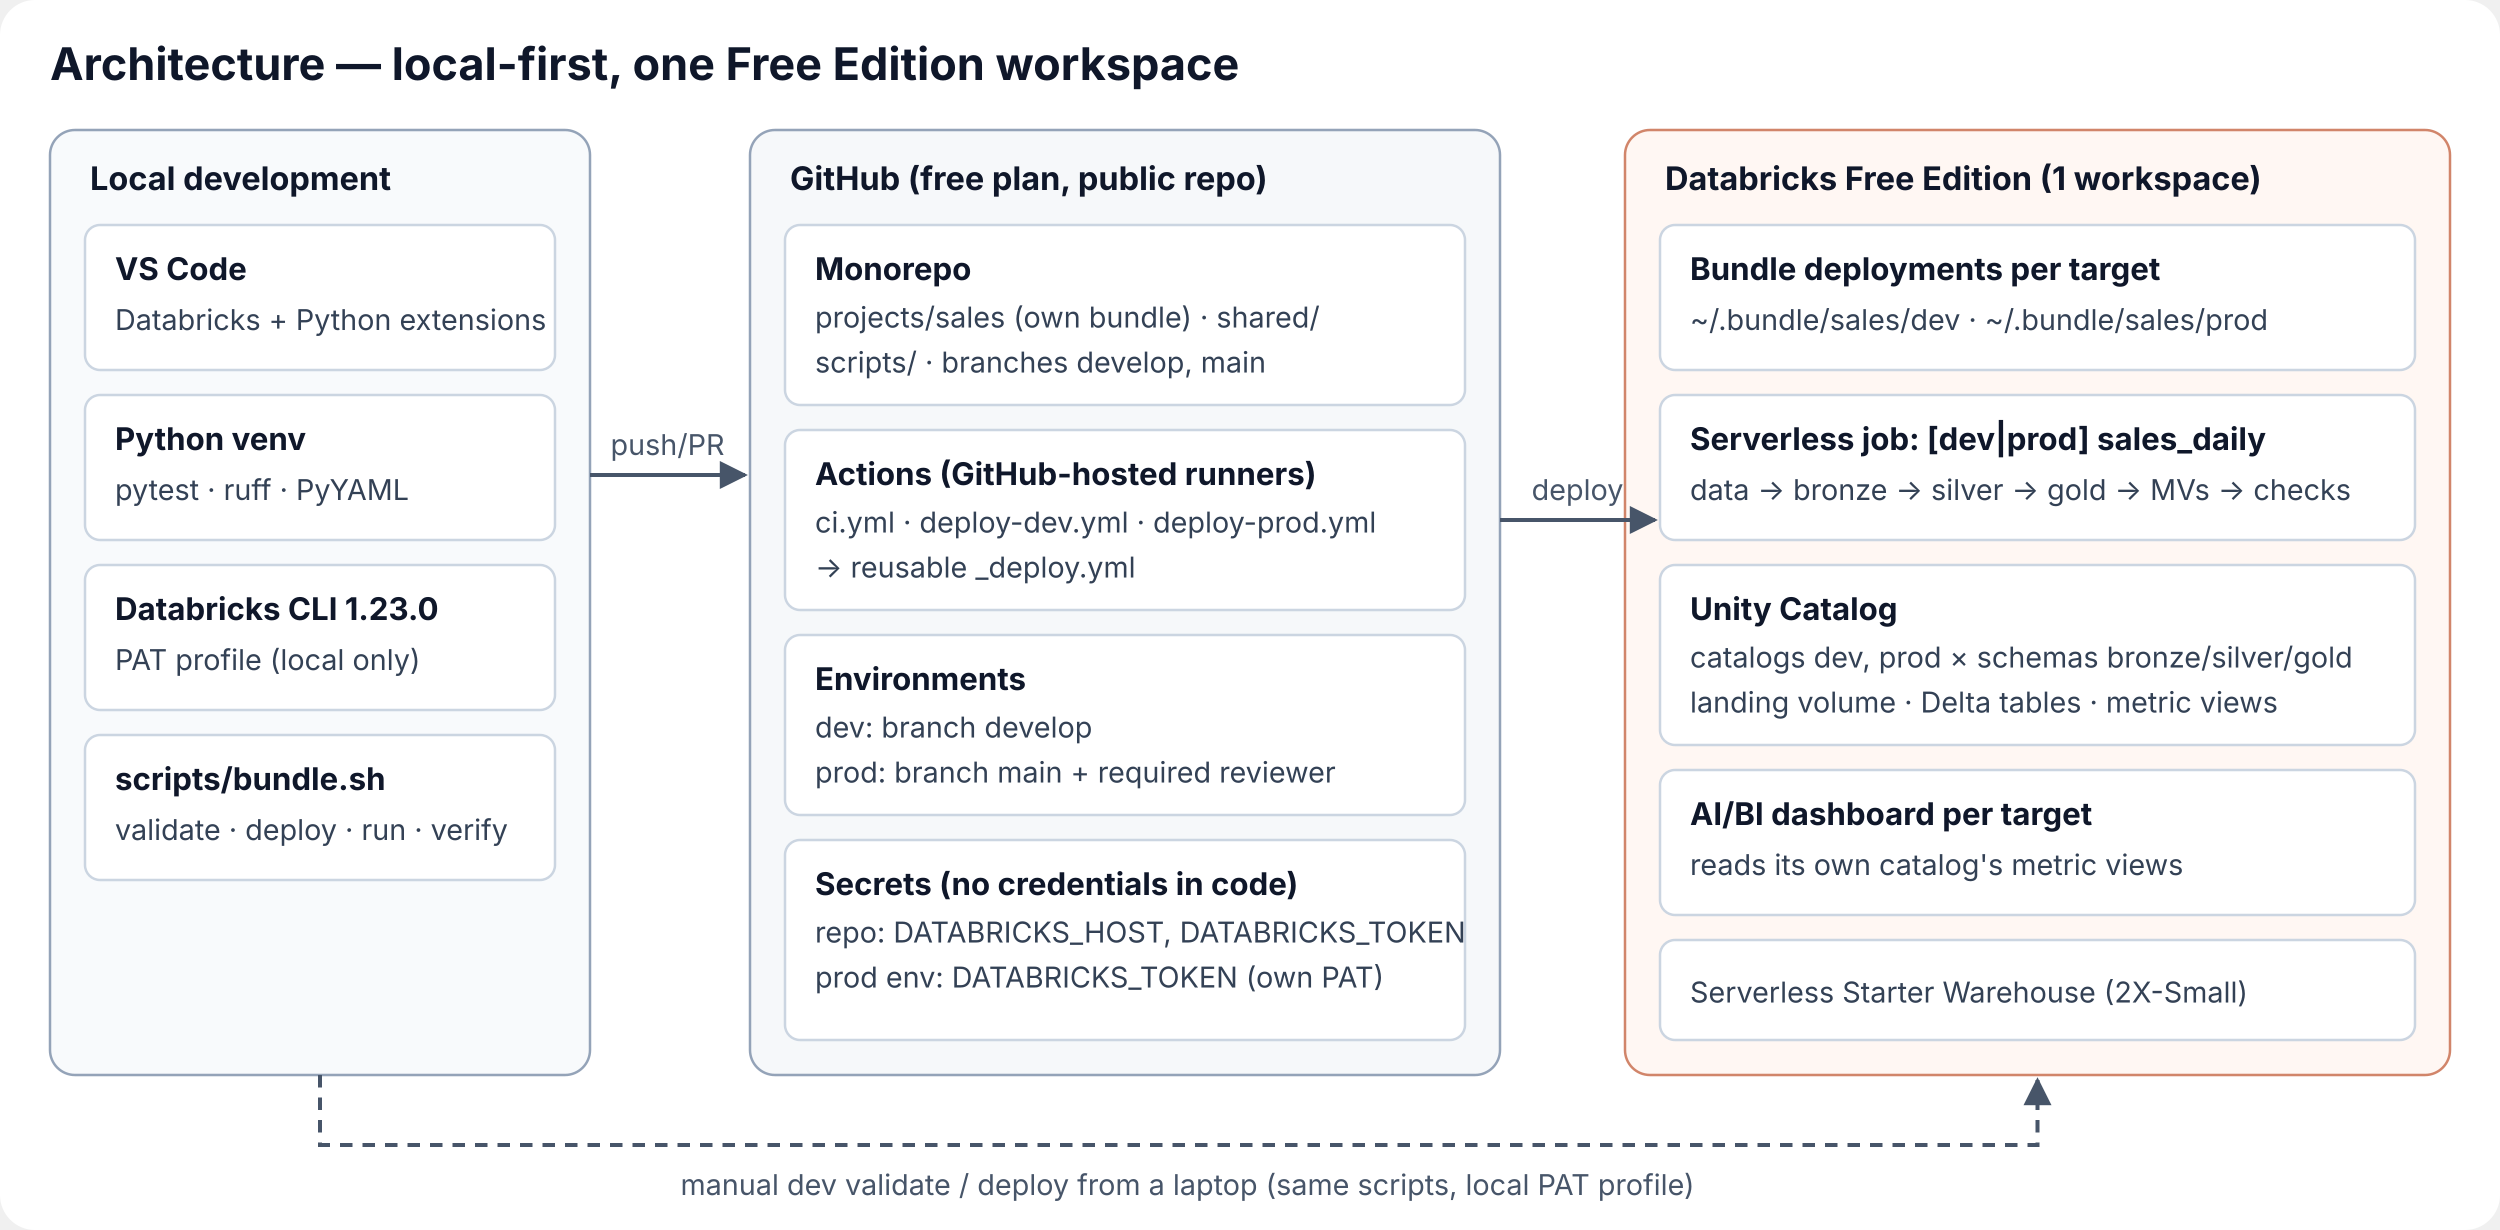
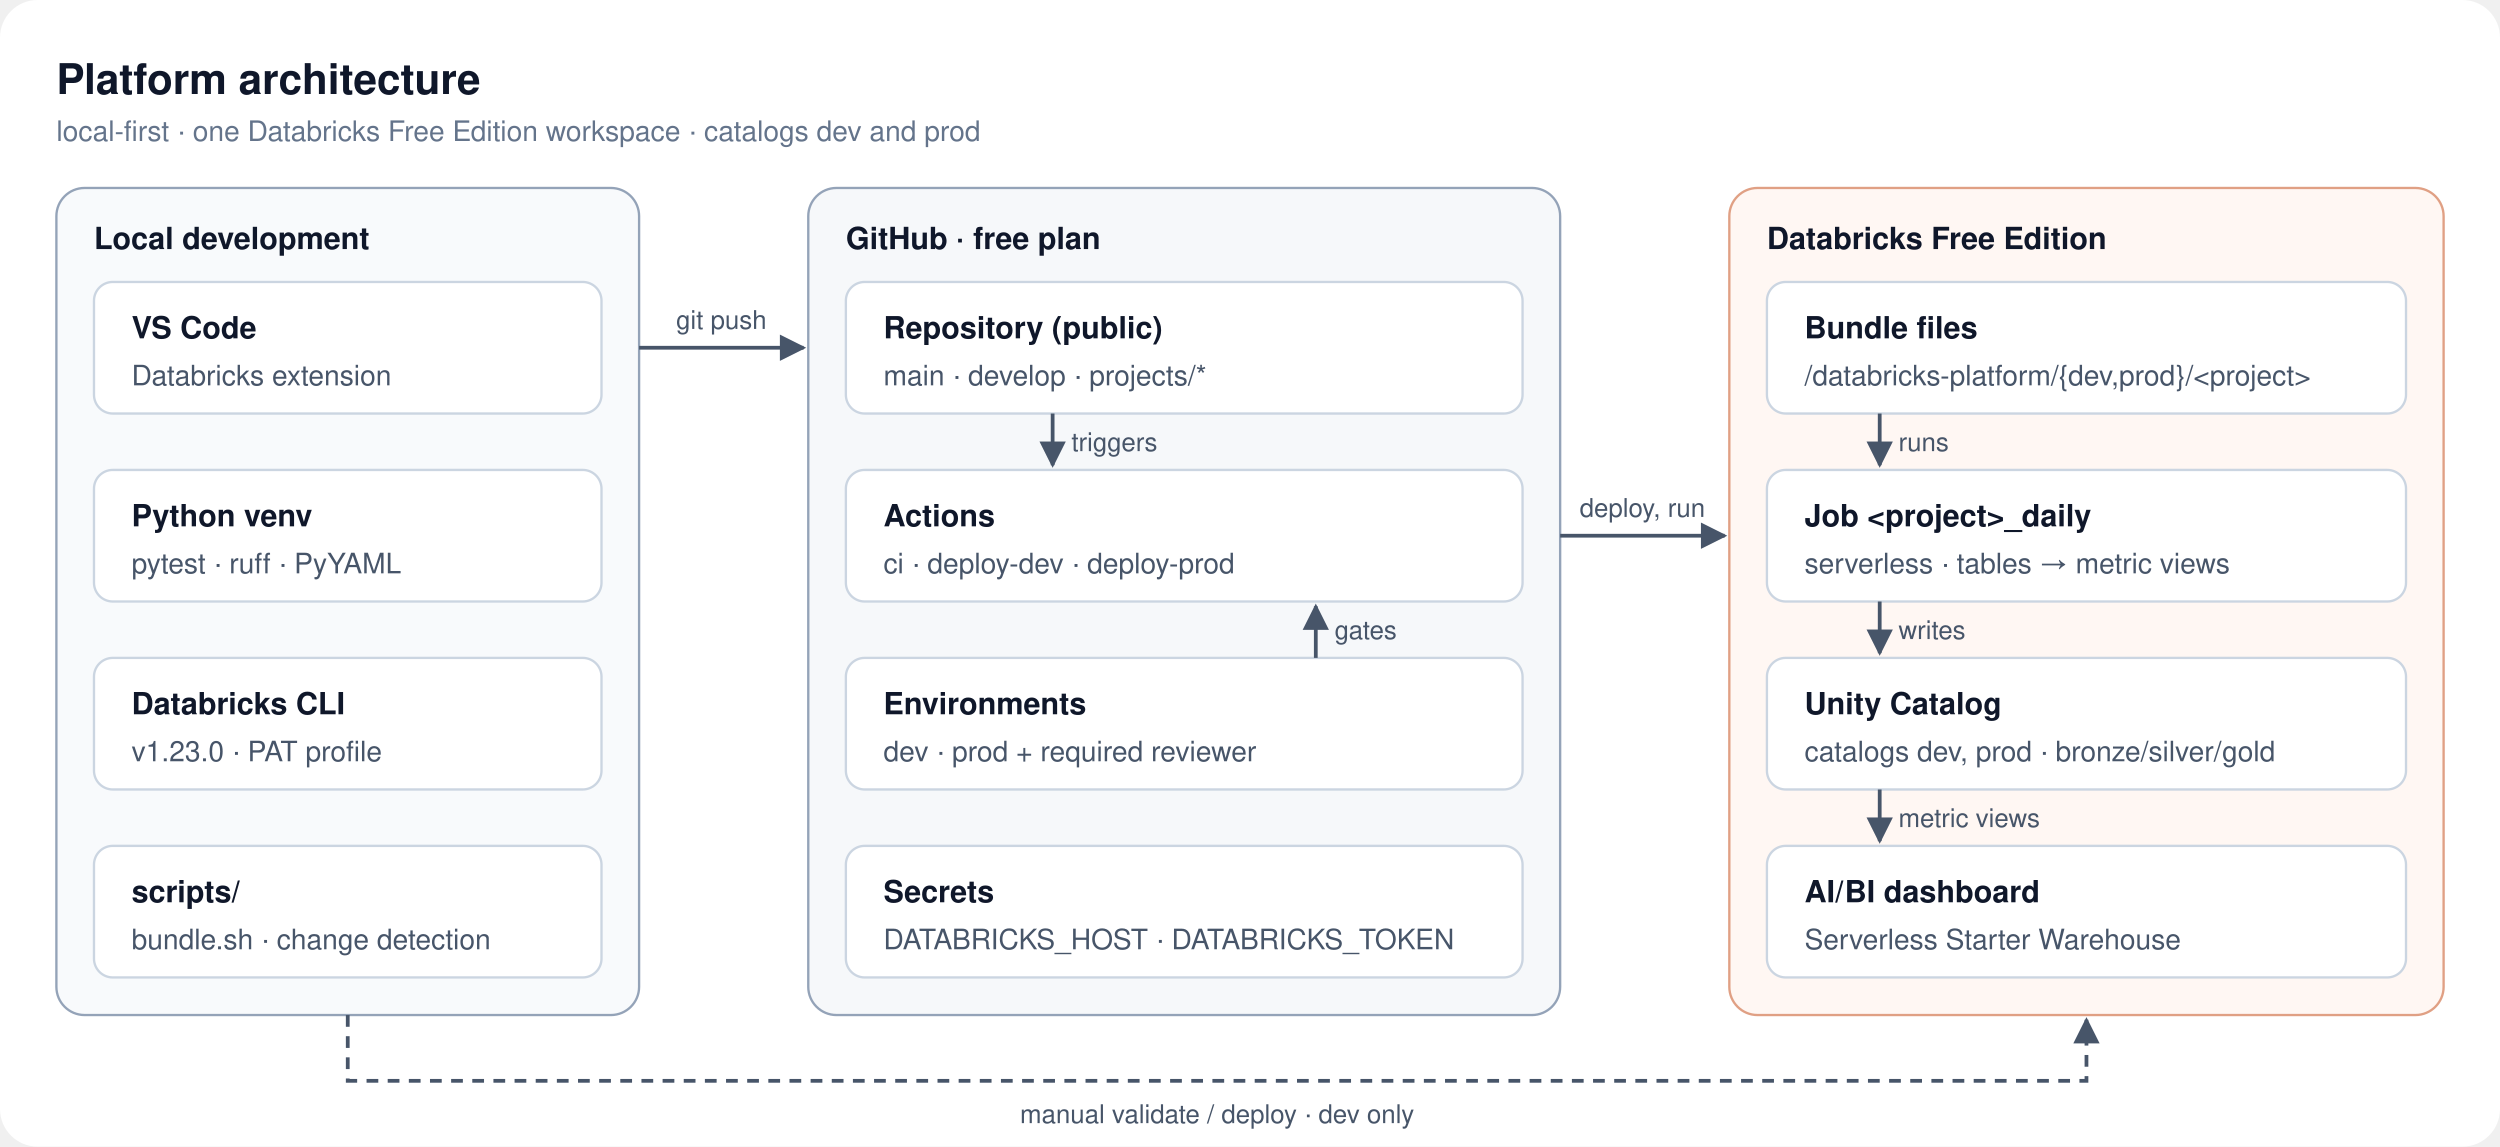
- <svg xmlns="http://www.w3.org/2000/svg" viewBox="0 0 1000 492" width="1000" height="492" role="img" aria-labelledby="t d">
+ <svg xmlns="http://www.w3.org/2000/svg" viewBox="0 0 1064 488" width="1064" height="488" role="img" aria-label="Platform architecture: local development pushes to a public GitHub repository; GitHub Actions, gated by environments and using secrets, deploys and runs each project bundle in a single Databricks Free Edition workspace, where the job writes Unity Catalog tables and metric views that the AI/BI dashboard queries. Local manual deploys go to dev only." font-family="'Segoe UI', system-ui, -apple-system, Helvetica, Arial, sans-serif">
  <defs>
    <marker id="arrow" viewBox="0 0 10 10" refX="9" refY="5" markerWidth="7" markerHeight="7" orient="auto-start-reverse">
      <path d="M0,0 L10,5 L0,10 z" fill="#475569" />
    </marker>
-     <style>
-       .title { font: 700 18px system-ui, -apple-system, "Segoe UI", sans-serif; fill: #0f172a; }
-       .group { font: 700 13px system-ui, -apple-system, "Segoe UI", sans-serif; fill: #0f172a; }
-       .h { font: 700 12.5px system-ui, -apple-system, "Segoe UI", sans-serif; fill: #0f172a; }
-       .b { font: 400 11.5px system-ui, -apple-system, "Segoe UI", sans-serif; fill: #334155; }
-       .label { font: 400 11.5px system-ui, -apple-system, "Segoe UI", sans-serif; fill: #475569; }
-       .edge { stroke: #475569; stroke-width: 1.6; fill: none; }
-       .item { fill: #ffffff; stroke: #cbd5e1; }
-     </style>
  </defs>
-   <rect x="0" y="0" width="1000" height="492" rx="14" fill="#ffffff" />
-   <text class="title" x="20" y="32">Architecture — local-first, one Free Edition workspace</text>
-   <rect x="20" y="52" width="216" height="378" rx="10" fill="#f8fafc" stroke="#94a3b8" />
-   <text class="group" x="36" y="76">Local development</text>
-   <rect class="item" x="34" y="90" width="188" height="58" rx="6" />
-   <text class="h" x="46" y="112">VS Code</text>
-   <text class="b" x="46" y="132">Databricks + Python extensions</text>
-   <rect class="item" x="34" y="158" width="188" height="58" rx="6" />
-   <text class="h" x="46" y="180">Python venv</text>
-   <text class="b" x="46" y="200">pytest · ruff · PyYAML</text>
-   <rect class="item" x="34" y="226" width="188" height="58" rx="6" />
-   <text class="h" x="46" y="248">Databricks CLI 1.23.0</text>
-   <text class="b" x="46" y="268">PAT profile (local only)</text>
-   <rect class="item" x="34" y="294" width="188" height="58" rx="6" />
-   <text class="h" x="46" y="316">scripts/bundle.sh</text>
-   <text class="b" x="46" y="336">validate · deploy · run · verify</text>
-   <rect x="300" y="52" width="300" height="378" rx="10" fill="#f6f8fa" stroke="#94a3b8" />
-   <text class="group" x="316" y="76">GitHub (free plan, public repo)</text>
-   <rect class="item" x="314" y="90" width="272" height="72" rx="6" />
-   <text class="h" x="326" y="112">Monorepo</text>
-   <text class="b" x="326" y="131">projects/sales (own bundle) · shared/</text>
-   <text class="b" x="326" y="149">scripts/ · branches develop, main</text>
-   <rect class="item" x="314" y="172" width="272" height="72" rx="6" />
-   <text class="h" x="326" y="194">Actions (GitHub-hosted runners)</text>
-   <text class="b" x="326" y="213">ci.yml · deploy-dev.yml · deploy-prod.yml</text>
-   <text class="b" x="326" y="231">→ reusable _deploy.yml</text>
-   <rect class="item" x="314" y="254" width="272" height="72" rx="6" />
-   <text class="h" x="326" y="276">Environments</text>
-   <text class="b" x="326" y="295">dev: branch develop</text>
-   <text class="b" x="326" y="313">prod: branch main + required reviewer</text>
-   <rect class="item" x="314" y="336" width="272" height="80" rx="6" />
-   <text class="h" x="326" y="358">Secrets (no credentials in code)</text>
-   <text class="b" x="326" y="377">repo: DATABRICKS_HOST, DATABRICKS_TOKEN</text>
-   <text class="b" x="326" y="395">prod env: DATABRICKS_TOKEN (own PAT)</text>
-   <rect x="650" y="52" width="330" height="378" rx="10" fill="#fff7f3" stroke="#d1856a" />
-   <text class="group" x="666" y="76">Databricks Free Edition (1 workspace)</text>
-   <rect class="item" x="664" y="90" width="302" height="58" rx="6" />
-   <text class="h" x="676" y="112">Bundle deployments per target</text>
-   <text class="b" x="676" y="132">~/.bundle/sales/dev · ~/.bundle/sales/prod</text>
-   <rect class="item" x="664" y="158" width="302" height="58" rx="6" />
-   <text class="h" x="676" y="180">Serverless job: [dev|prod] sales_daily</text>
-   <text class="b" x="676" y="200">data → bronze → silver → gold → MVs → checks</text>
-   <rect class="item" x="664" y="226" width="302" height="72" rx="6" />
-   <text class="h" x="676" y="248">Unity Catalog</text>
-   <text class="b" x="676" y="267">catalogs dev, prod × schemas bronze/silver/gold</text>
-   <text class="b" x="676" y="285">landing volume · Delta tables · metric views</text>
-   <rect class="item" x="664" y="308" width="302" height="58" rx="6" />
-   <text class="h" x="676" y="330">AI/BI dashboard per target</text>
-   <text class="b" x="676" y="350">reads its own catalog's metric views</text>
-   <rect class="item" x="664" y="376" width="302" height="40" rx="6" />
-   <text class="b" x="676" y="401">Serverless Starter Warehouse (2X-Small)</text>
-   <path class="edge" d="M236 190 H298" marker-end="url(#arrow)" />
-   <text class="label" x="267" y="182" text-anchor="middle">push/PR</text>
-   <path class="edge" d="M600 208 H662" marker-end="url(#arrow)" />
-   <text class="label" x="631" y="200" text-anchor="middle">deploy</text>
-   <path class="edge" d="M128 430 V458 H815 V432" stroke-dasharray="5 4" marker-end="url(#arrow)" />
-   <text class="label" x="475" y="478" text-anchor="middle">manual dev validate / deploy from a laptop (same scripts, local PAT profile)</text>
+   <rect width="1064" height="488" rx="16" fill="#ffffff" />
+   <text x="24" y="40" font-size="18" font-weight="700" fill="#0f172a">Platform architecture</text>
+   <text x="24" y="60" font-size="12" fill="#64748b">local-first · one Databricks Free Edition workspace · catalogs dev and prod</text>
+   <rect x="24" y="80" width="248" height="352" rx="12" fill="#f8fafc" stroke="#94a3b8" />
+   <rect x="344" y="80" width="320" height="352" rx="12" fill="#f6f8fa" stroke="#94a3b8" />
+   <rect x="736" y="80" width="304" height="352" rx="12" fill="#fff7f3" stroke="#e0a084" />
+   <g font-size="13" font-weight="700" fill="#0f172a">
+     <text x="40" y="106">Local development</text>
+     <text x="360" y="106">GitHub · free plan</text>
+     <text x="752" y="106">Databricks Free Edition</text>
+   </g>
+   <g font-size="12" fill="#475569">
+     <g fill="#ffffff" stroke="#cbd5e1">
+       <rect x="40" y="120" width="216" height="56" rx="8" />
+       <rect x="40" y="200" width="216" height="56" rx="8" />
+       <rect x="40" y="280" width="216" height="56" rx="8" />
+       <rect x="40" y="360" width="216" height="56" rx="8" />
+       <rect x="360" y="120" width="288" height="56" rx="8" />
+       <rect x="360" y="200" width="288" height="56" rx="8" />
+       <rect x="360" y="280" width="288" height="56" rx="8" />
+       <rect x="360" y="360" width="288" height="56" rx="8" />
+       <rect x="752" y="120" width="272" height="56" rx="8" />
+       <rect x="752" y="200" width="272" height="56" rx="8" />
+       <rect x="752" y="280" width="272" height="56" rx="8" />
+       <rect x="752" y="360" width="272" height="56" rx="8" />
+     </g>
+     <g font-size="13" font-weight="700" fill="#0f172a">
+       <text x="56" y="144">VS Code</text>
+       <text x="56" y="224">Python venv</text>
+       <text x="56" y="304">Databricks CLI</text>
+       <text x="56" y="384">scripts/</text>
+       <text x="376" y="144">Repository (public)</text>
+       <text x="376" y="224">Actions</text>
+       <text x="376" y="304">Environments</text>
+       <text x="376" y="384">Secrets</text>
+       <text x="768" y="144">Bundle files</text>
+       <text x="768" y="224">Job &lt;project&gt;_daily</text>
+       <text x="768" y="304">Unity Catalog</text>
+       <text x="768" y="384">AI/BI dashboard</text>
+     </g>
+     <text x="56" y="164">Databricks extension</text>
+     <text x="56" y="244">pytest · ruff · PyYAML</text>
+     <text x="56" y="324">v1.23.0 · PAT profile</text>
+     <text x="56" y="404">bundle.sh · change detection</text>
+     <text x="376" y="164">main · develop · projects/*</text>
+     <text x="376" y="244">ci · deploy-dev · deploy-prod</text>
+     <text x="376" y="324">dev · prod + required reviewer</text>
+     <text x="376" y="404">DATABRICKS_HOST · DATABRICKS_TOKEN</text>
+     <text x="768" y="164">/databricks-platform/{dev,prod}/&lt;project&gt;</text>
+     <text x="768" y="244">serverless · tables → metric views</text>
+     <text x="768" y="324">catalogs dev, prod · bronze/silver/gold</text>
+     <text x="768" y="404">Serverless Starter Warehouse</text>
+   </g>
+   <g stroke="#475569" stroke-width="1.6" fill="none">
+     <path d="M272 148 H342" marker-end="url(#arrow)" />
+     <path d="M664 228 H734" marker-end="url(#arrow)" />
+     <path d="M448 176 V198" marker-end="url(#arrow)" />
+     <path d="M560 280 V258" marker-end="url(#arrow)" />
+     <path d="M800 176 V198" marker-end="url(#arrow)" />
+     <path d="M800 256 V278" marker-end="url(#arrow)" />
+     <path d="M800 336 V358" marker-end="url(#arrow)" />
+     <path d="M148 432 V460 H888 V434" stroke-dasharray="5 4" marker-end="url(#arrow)" />
+   </g>
+   <g font-size="11" fill="#475569">
+     <text x="307" y="140" text-anchor="middle">git push</text>
+     <text x="699" y="220" text-anchor="middle">deploy, run</text>
+     <text x="456" y="192">triggers</text>
+     <text x="568" y="272">gates</text>
+     <text x="808" y="192">runs</text>
+     <text x="808" y="272">writes</text>
+     <text x="808" y="352">metric views</text>
+     <text x="518" y="478" text-anchor="middle">manual validate / deploy · dev only</text>
+   </g>
</svg>
